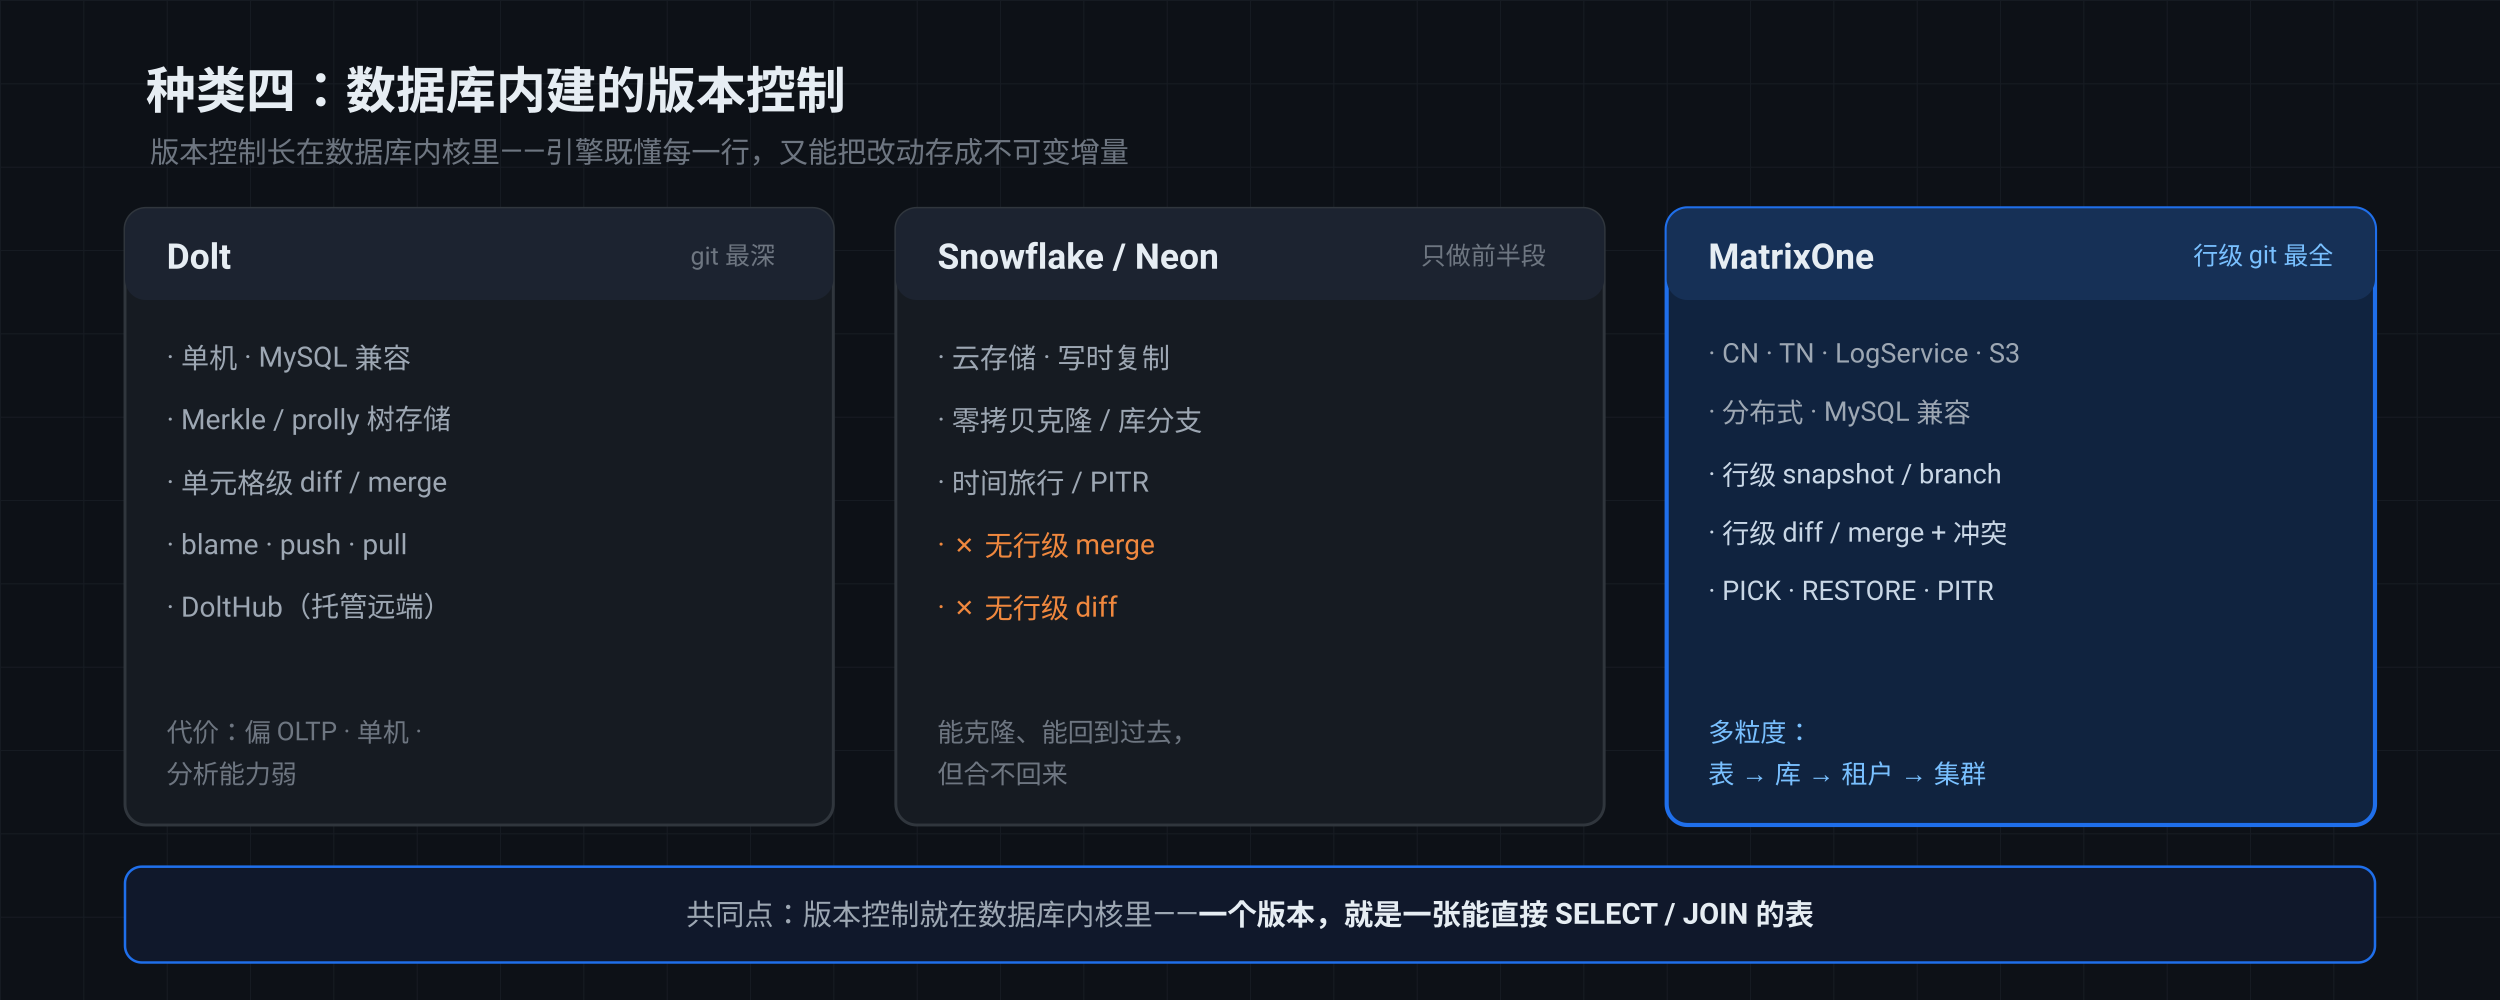
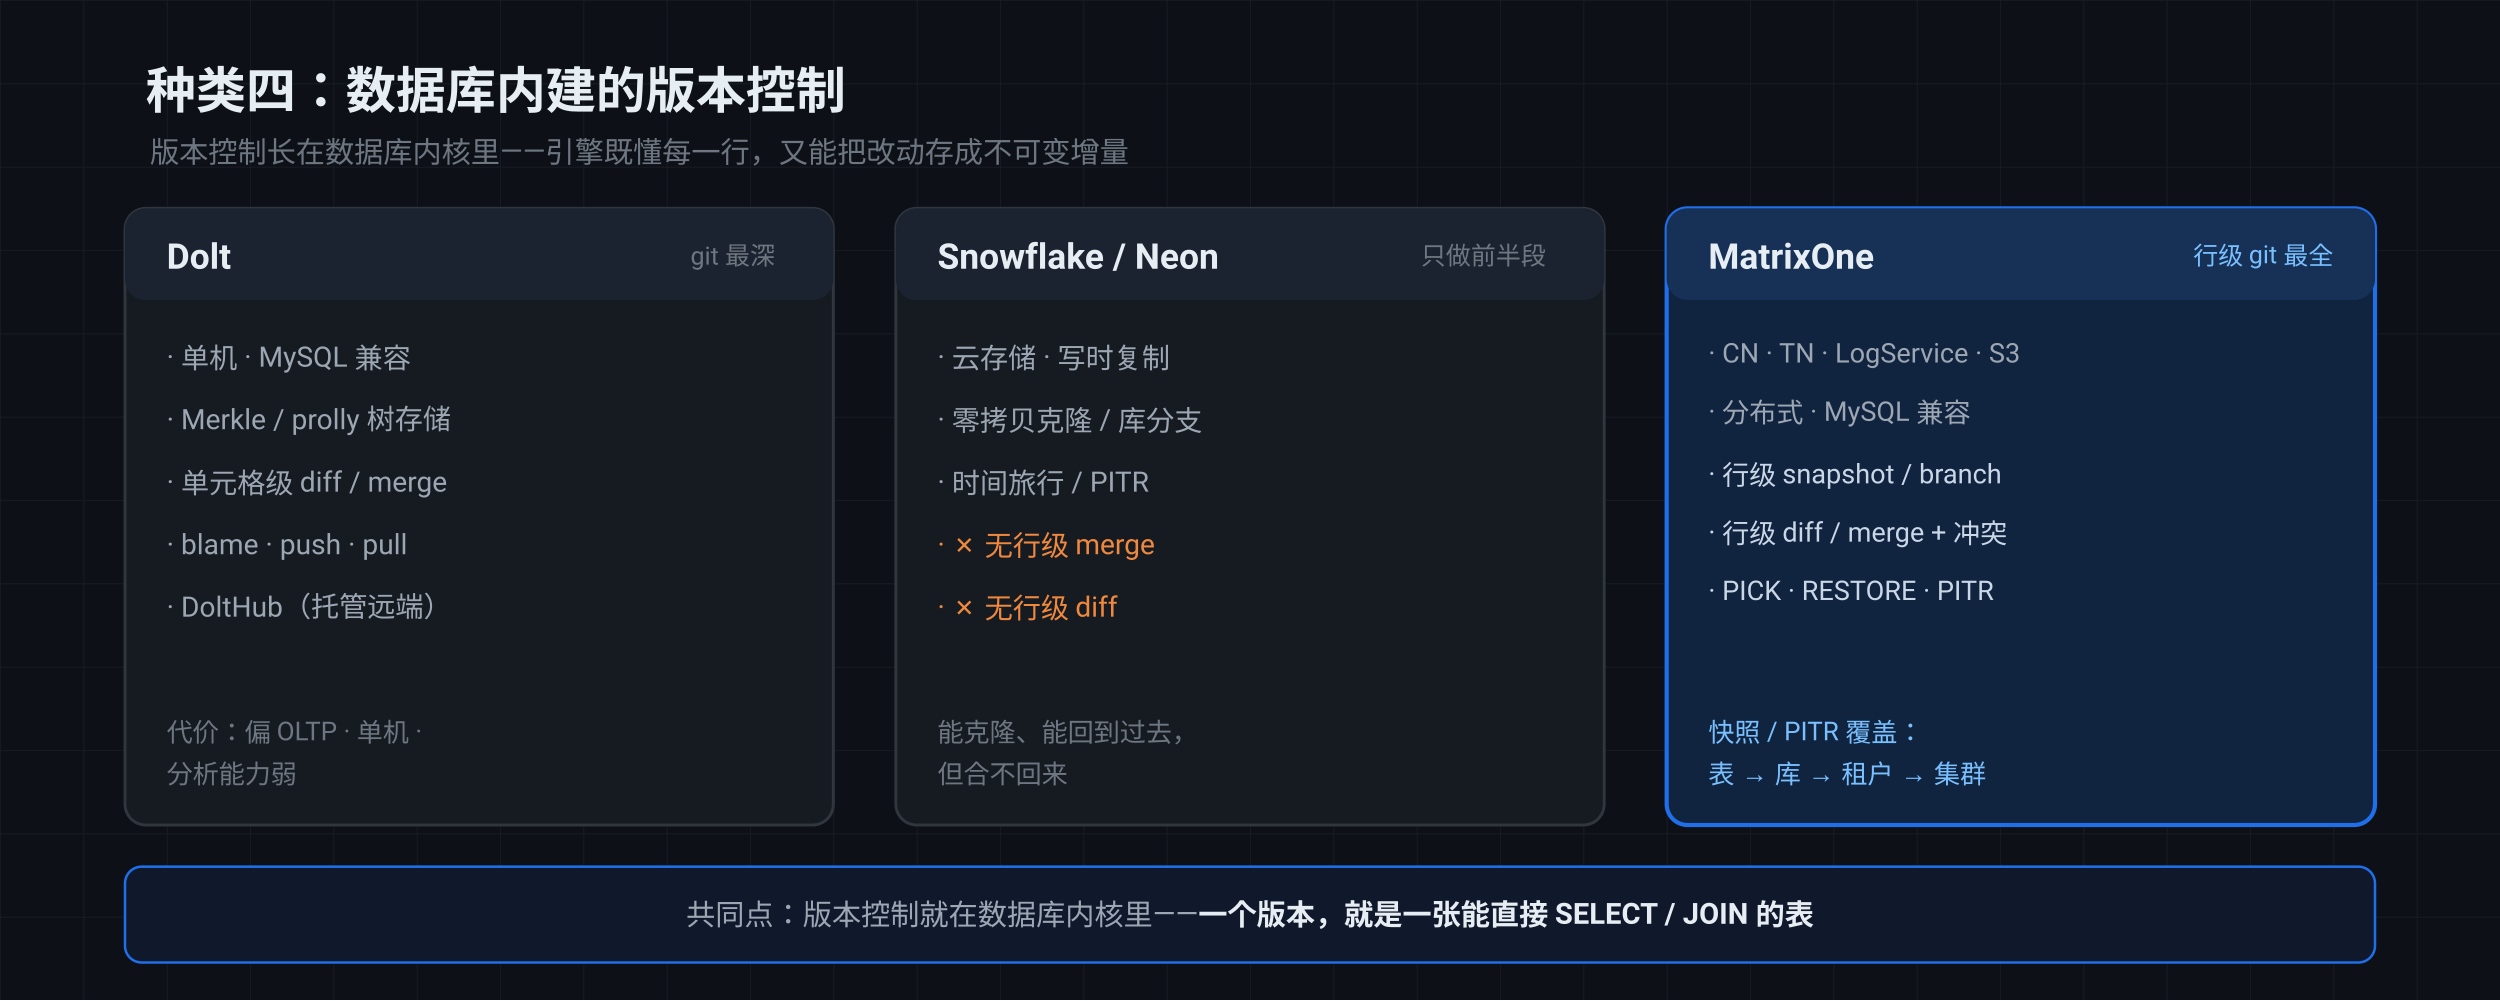
<svg xmlns="http://www.w3.org/2000/svg" viewBox="0 0 1200 480" font-family="-apple-system,'Segoe UI',Roboto,'PingFang SC','Microsoft YaHei',Arial,sans-serif">
  <defs>
    <pattern id="g" width="40" height="40" patternUnits="userSpaceOnUse">
      <path d="M40 0H0V40" fill="none" stroke="#161B22" stroke-width="1" />
    </pattern>
    <style>.mono{font-family:ui-monospace,'SF Mono',Menlo,Consolas,monospace;} .h{fill:#E6EDF3;} .m{fill:#9DA7B3;} .dim{fill:#6E7681;}</style>
  </defs>
  <rect width="1200" height="480" fill="#0D1117" />
  <rect width="1200" height="480" fill="url(#g)" />
  <text x="70" y="52" class="h" font-size="24" font-weight="700">种类四：数据库内建的版本控制</text>
  <text x="72" y="78" class="dim" font-size="14">版本控制长在数据库内核里——引擎既懂每一行，又能把改动存成不可变增量</text>
  <rect x="60" y="100" width="340" height="296" rx="10" fill="#161B22" stroke="#30363D" stroke-width="1.4" />
  <rect x="60" y="100" width="340" height="44" rx="10" fill="#1C2330" />
  <text x="80" y="129" class="h" font-size="17" font-weight="700">Dolt</text>
  <text x="372" y="127" class="dim" font-size="12" text-anchor="end">git 最深</text>
  <g class="m" font-size="13.5">
    <text x="80" y="176">· 单机 · MySQL 兼容</text>
    <text x="80" y="206">· Merkle / prolly 树存储</text>
    <text x="80" y="236">· 单元格级 diff / merge</text>
    <text x="80" y="266">· blame · push · pull</text>
    <text x="80" y="296">· DoltHub（托管远端）</text>
  </g>
  <text x="80" y="356" class="dim" font-size="12.5">代价：偏 OLTP · 单机 ·</text>
  <text x="80" y="376" class="dim" font-size="12.5">分析能力弱</text>
  <rect x="430" y="100" width="340" height="296" rx="10" fill="#161B22" stroke="#30363D" stroke-width="1.4" />
  <rect x="430" y="100" width="340" height="44" rx="10" fill="#1C2330" />
  <text x="450" y="129" class="h" font-size="17" font-weight="700">Snowflake / Neon</text>
  <text x="742" y="127" class="dim" font-size="12" text-anchor="end">只做前半段</text>
  <g class="m" font-size="13.5">
    <text x="450" y="176">· 云存储 · 写时复制</text>
    <text x="450" y="206">· 零拷贝克隆 / 库分支</text>
    <text x="450" y="236">· 时间旅行 / PITR</text>
  </g>
  <g font-size="13.5" fill="#F0883E">
    <text x="450" y="266">· ✗ 无行级 merge</text>
    <text x="450" y="296">· ✗ 无行级 diff</text>
  </g>
  <text x="450" y="356" class="dim" font-size="12.5">能克隆、能回到过去，</text>
  <text x="450" y="376" class="dim" font-size="12.5">但合不回来</text>
  <rect x="800" y="100" width="340" height="296" rx="10" fill="#10233F" stroke="#1F6FEB" stroke-width="2" />
  <rect x="800" y="100" width="340" height="44" rx="10" fill="#163056" />
  <text x="820" y="129" class="h" font-size="17" font-weight="700">MatrixOne</text>
  <text x="1120" y="127" font-size="12" fill="#79C0FF" text-anchor="end">行级 git 最全</text>
  <g class="m" font-size="13">
    <text x="820" y="174">· CN · TN · LogService · S3</text>
    <text x="820" y="202">· 分布式 · MySQL 兼容</text>
  </g>
  <g font-size="13" fill="#C9D7E6">
    <text x="820" y="232">· 行级 snapshot / branch</text>
    <text x="820" y="260">· 行级 diff / merge + 冲突</text>
    <text x="820" y="288">· PICK · RESTORE · PITR</text>
  </g>
-   <text x="820" y="356" fill="#79C0FF" font-size="12.5">多粒度：</text>
+   <text x="820" y="356" fill="#79C0FF" font-size="12.5">快照 / PITR 覆盖：</text>
  <text x="820" y="376" fill="#79C0FF" font-size="12.5">表 → 库 → 租户 → 集群</text>
  <rect x="60" y="416" width="1080" height="46" rx="8" fill="#10182B" stroke="#1F6FEB" stroke-width="1.2" />
  <text x="600" y="444" class="m" font-size="14" text-anchor="middle">共同点：版本控制就在数据库内核里——<tspan class="h" font-weight="700">一个版本，就是一张能直接 SELECT / JOIN 的表</tspan>
  </text>
</svg>
